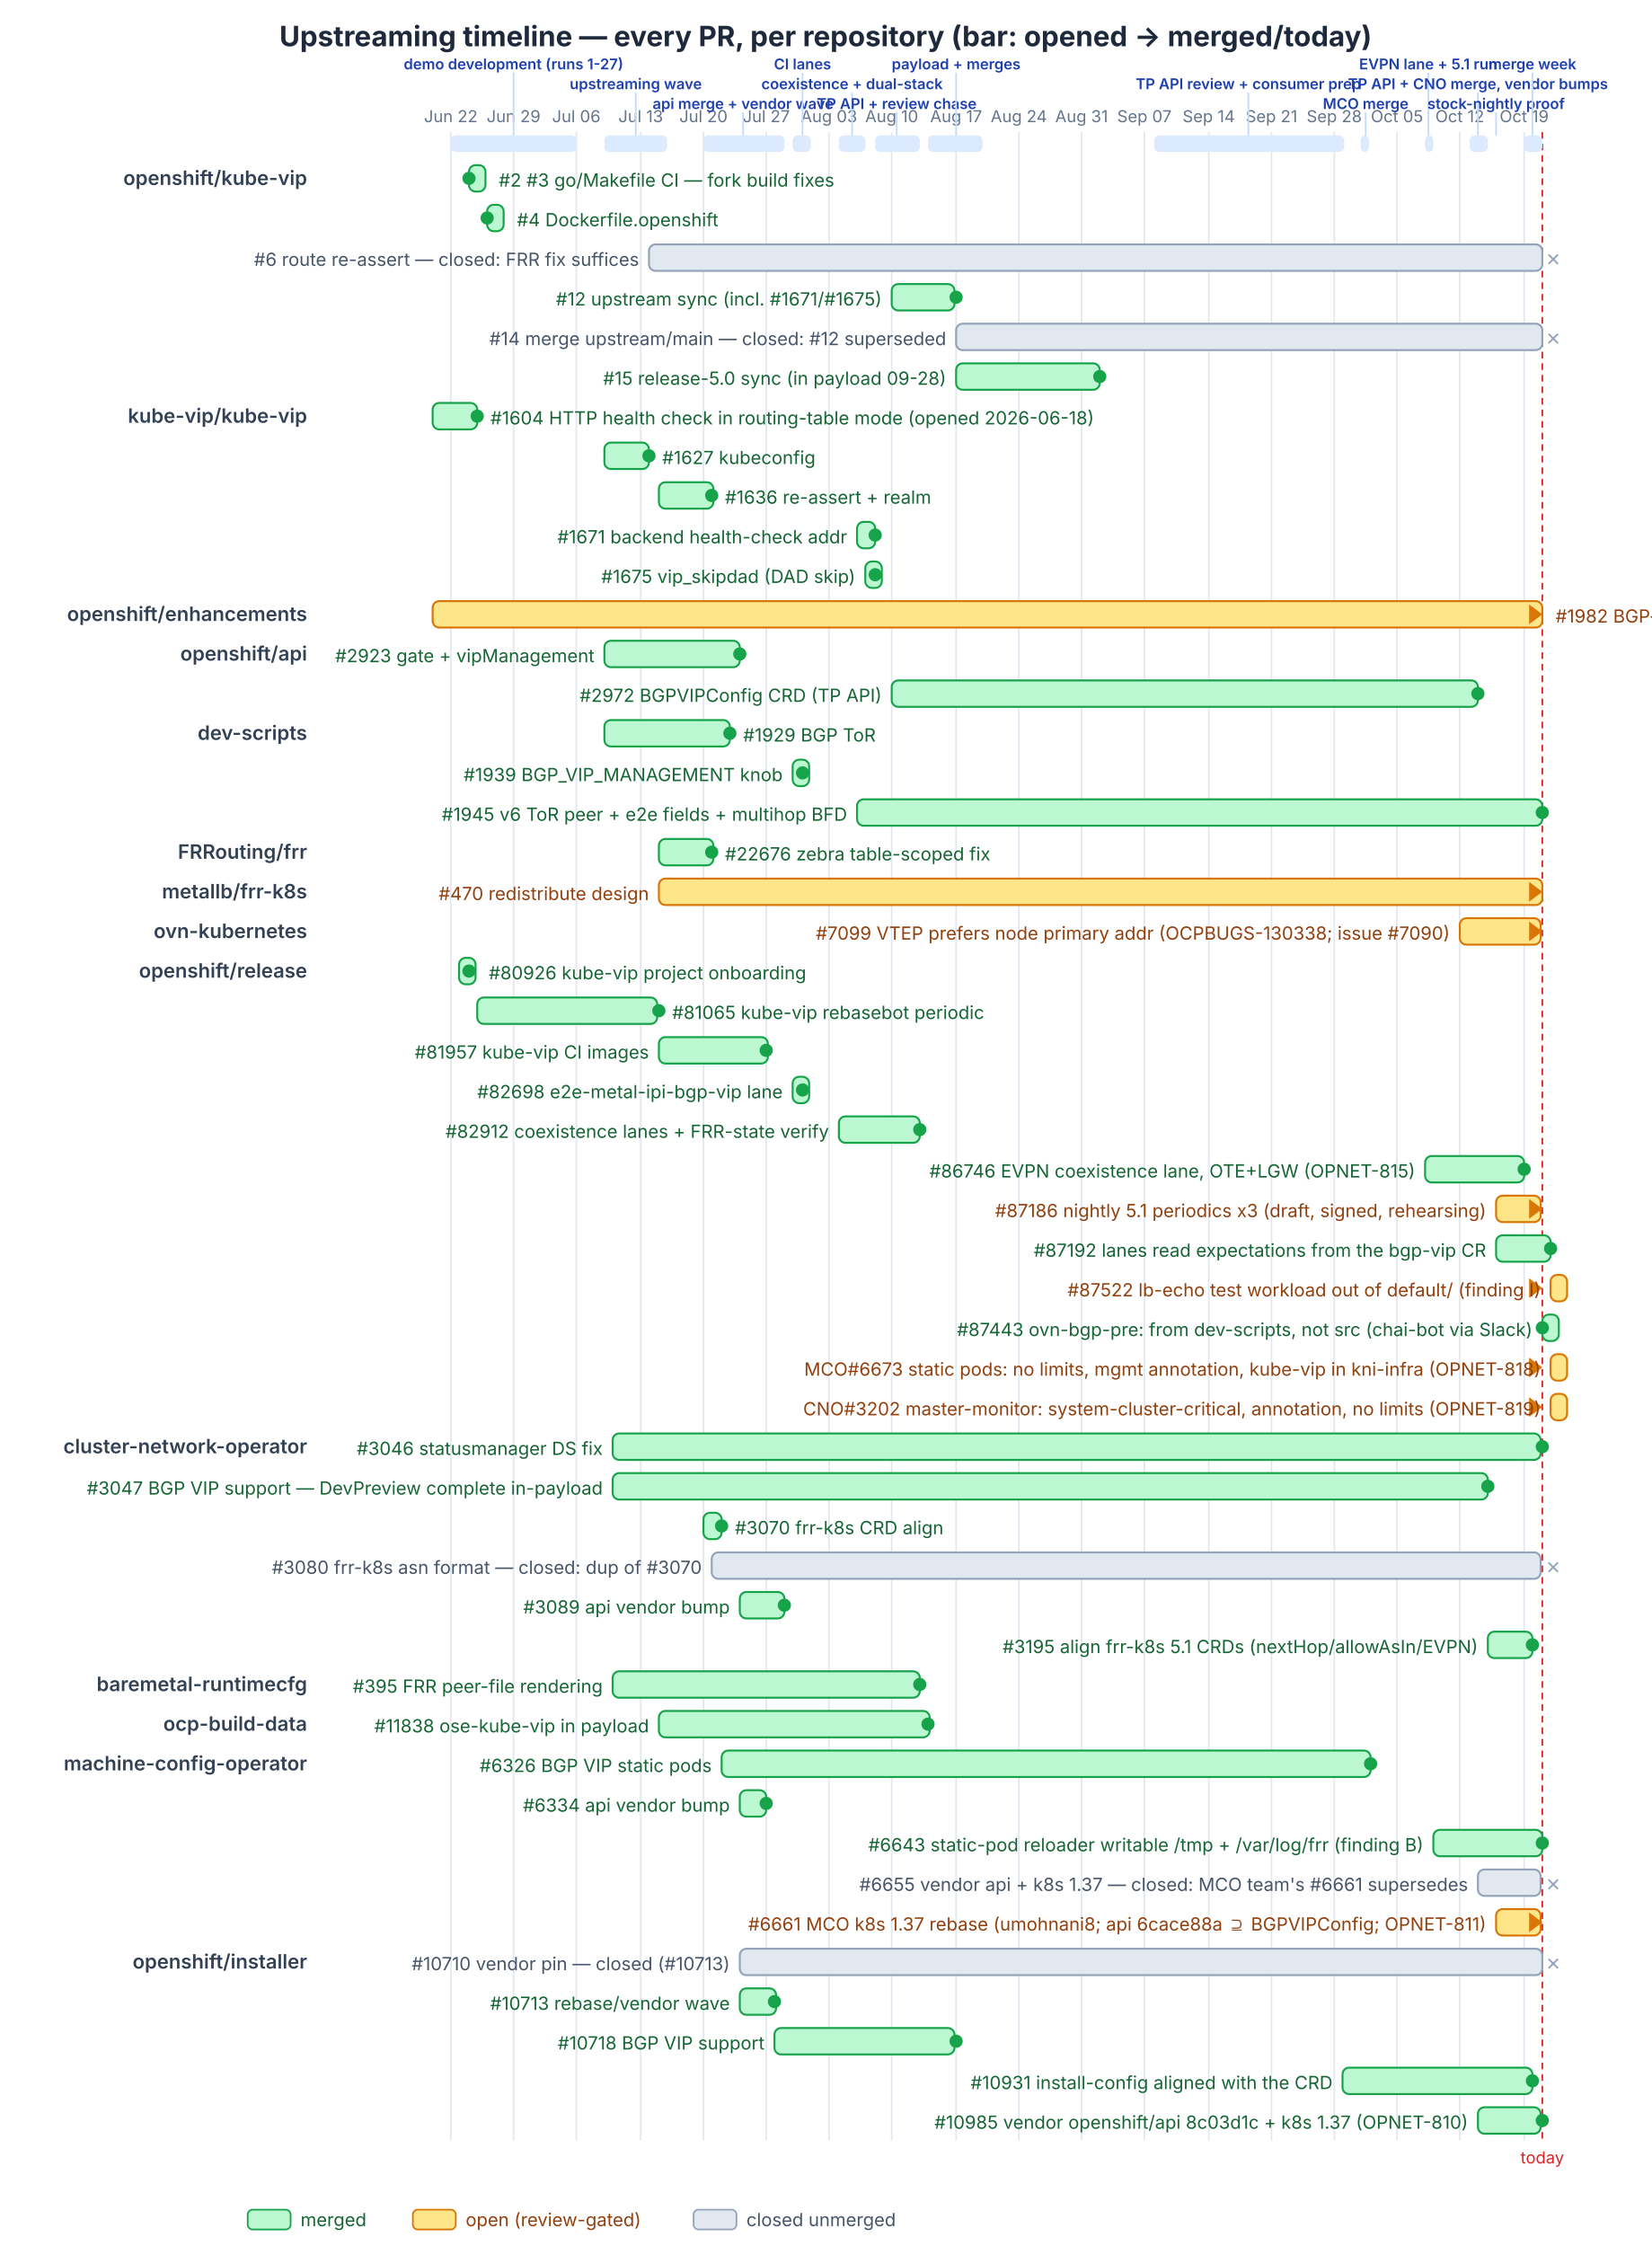
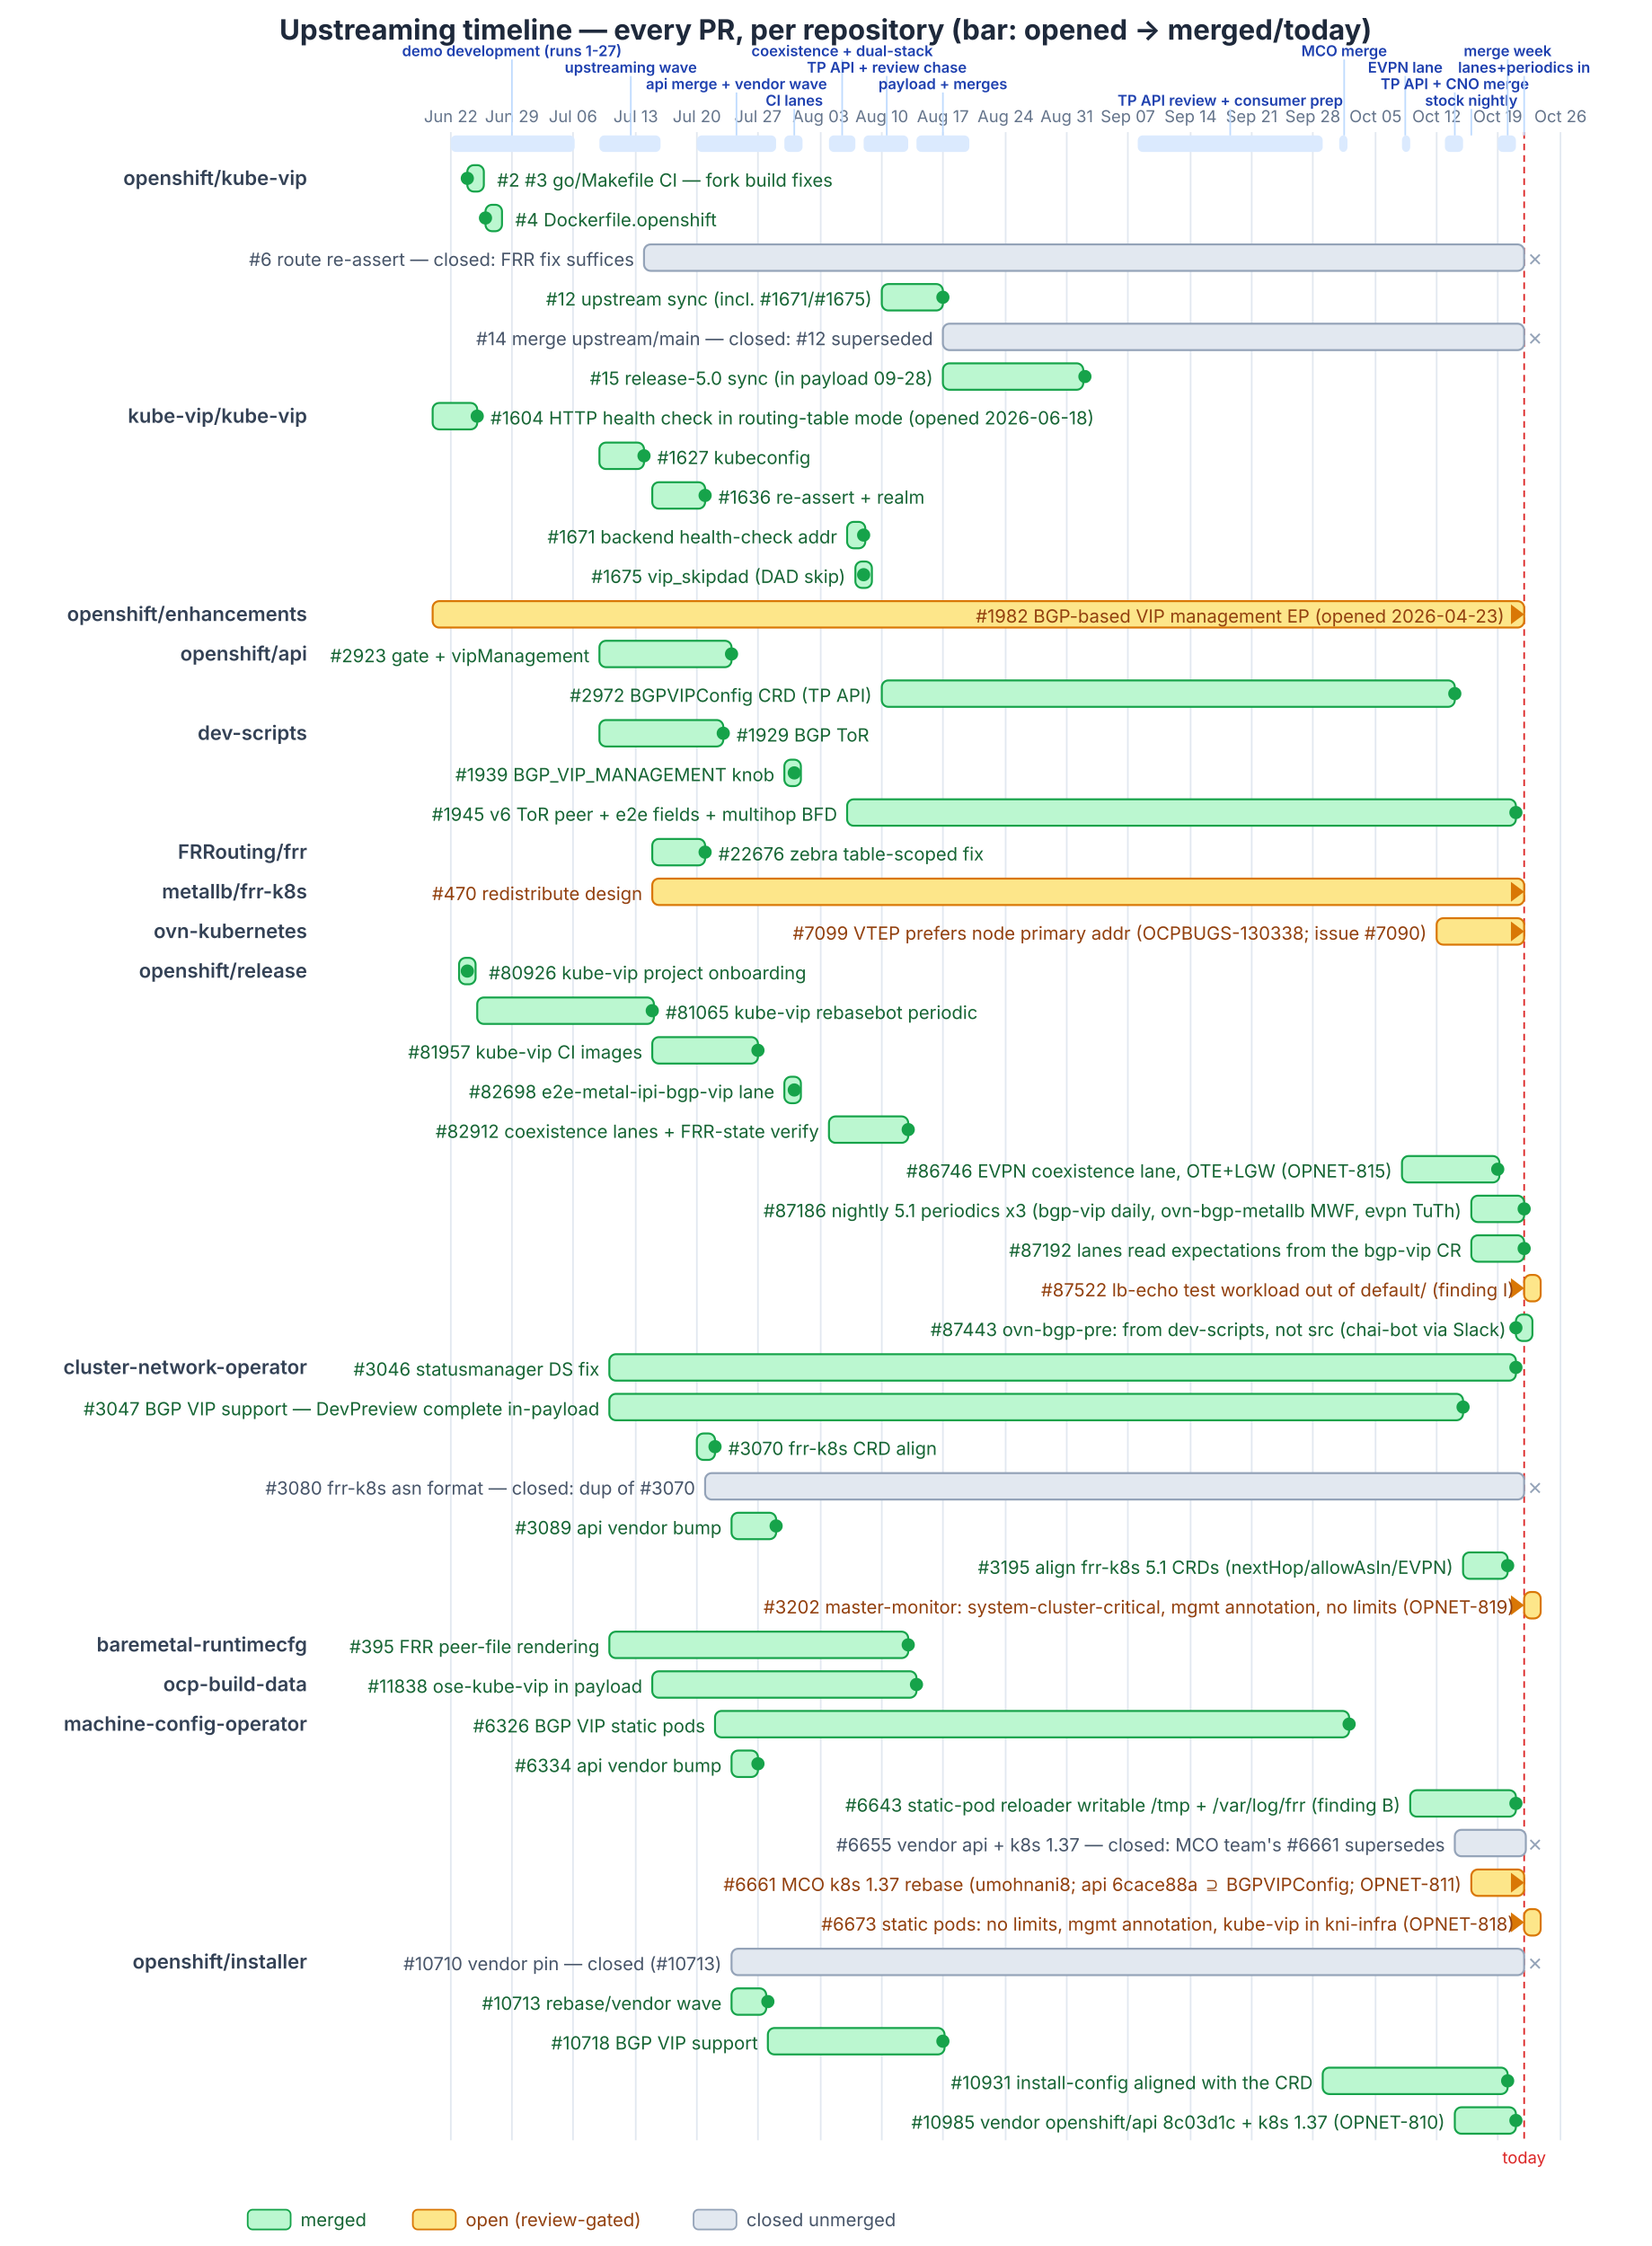
<svg xmlns="http://www.w3.org/2000/svg" width="1000" height="1360" viewBox="0 0 1000 1360" font-family="Inter, Helvetica, Arial, sans-serif">
-   <text x="500" y="28" text-anchor="middle" font-size="17" font-weight="700" fill="#1e293b">Upstreaming timeline — every PR, per repository (bar: opened → merged/today)</text>
+   <text x="500" y="24" text-anchor="middle" font-size="17" font-weight="700" fill="#1e293b">Upstreaming timeline — every PR, per repository (bar: opened → merged/today)</text>
  <line x1="273" y1="80" x2="273" y2="1296" stroke="#e2e8f0" stroke-width="1" />
  <text x="273" y="74" text-anchor="middle" font-size="10" fill="#64748b">Jun 22</text>
-   <line x1="311" y1="80" x2="311" y2="1296" stroke="#e2e8f0" stroke-width="1" />
-   <text x="311" y="74" text-anchor="middle" font-size="10" fill="#64748b">Jun 29</text>
-   <line x1="349" y1="80" x2="349" y2="1296" stroke="#e2e8f0" stroke-width="1" />
-   <text x="349" y="74" text-anchor="middle" font-size="10" fill="#64748b">Jul 06</text>
-   <line x1="388" y1="80" x2="388" y2="1296" stroke="#e2e8f0" stroke-width="1" />
-   <text x="388" y="74" text-anchor="middle" font-size="10" fill="#64748b">Jul 13</text>
-   <line x1="426" y1="80" x2="426" y2="1296" stroke="#e2e8f0" stroke-width="1" />
-   <text x="426" y="74" text-anchor="middle" font-size="10" fill="#64748b">Jul 20</text>
-   <line x1="464" y1="80" x2="464" y2="1296" stroke="#e2e8f0" stroke-width="1" />
-   <text x="464" y="74" text-anchor="middle" font-size="10" fill="#64748b">Jul 27</text>
-   <line x1="502" y1="80" x2="502" y2="1296" stroke="#e2e8f0" stroke-width="1" />
-   <text x="502" y="74" text-anchor="middle" font-size="10" fill="#64748b">Aug 03</text>
-   <line x1="540" y1="80" x2="540" y2="1296" stroke="#e2e8f0" stroke-width="1" />
-   <text x="540" y="74" text-anchor="middle" font-size="10" fill="#64748b">Aug 10</text>
-   <line x1="579" y1="80" x2="579" y2="1296" stroke="#e2e8f0" stroke-width="1" />
-   <text x="579" y="74" text-anchor="middle" font-size="10" fill="#64748b">Aug 17</text>
-   <line x1="617" y1="80" x2="617" y2="1296" stroke="#e2e8f0" stroke-width="1" />
-   <text x="617" y="74" text-anchor="middle" font-size="10" fill="#64748b">Aug 24</text>
-   <line x1="655" y1="80" x2="655" y2="1296" stroke="#e2e8f0" stroke-width="1" />
-   <text x="655" y="74" text-anchor="middle" font-size="10" fill="#64748b">Aug 31</text>
-   <line x1="693" y1="80" x2="693" y2="1296" stroke="#e2e8f0" stroke-width="1" />
-   <text x="693" y="74" text-anchor="middle" font-size="10" fill="#64748b">Sep 07</text>
-   <line x1="732" y1="80" x2="732" y2="1296" stroke="#e2e8f0" stroke-width="1" />
-   <text x="732" y="74" text-anchor="middle" font-size="10" fill="#64748b">Sep 14</text>
-   <line x1="770" y1="80" x2="770" y2="1296" stroke="#e2e8f0" stroke-width="1" />
-   <text x="770" y="74" text-anchor="middle" font-size="10" fill="#64748b">Sep 21</text>
-   <line x1="808" y1="80" x2="808" y2="1296" stroke="#e2e8f0" stroke-width="1" />
-   <text x="808" y="74" text-anchor="middle" font-size="10" fill="#64748b">Sep 28</text>
-   <line x1="846" y1="80" x2="846" y2="1296" stroke="#e2e8f0" stroke-width="1" />
-   <text x="846" y="74" text-anchor="middle" font-size="10" fill="#64748b">Oct 05</text>
-   <line x1="884" y1="80" x2="884" y2="1296" stroke="#e2e8f0" stroke-width="1" />
-   <text x="884" y="74" text-anchor="middle" font-size="10" fill="#64748b">Oct 12</text>
-   <line x1="923" y1="80" x2="923" y2="1296" stroke="#e2e8f0" stroke-width="1" />
-   <text x="923" y="74" text-anchor="middle" font-size="10" fill="#64748b">Oct 19</text>
-   <line x1="934" y1="80" x2="934" y2="1296" stroke="#dc2626" stroke-width="1" stroke-dasharray="4 3" />
-   <text x="934" y="1310" text-anchor="middle" font-size="10" fill="#dc2626">today</text>
-   <rect x="273" y="82" width="76" height="10" rx="3" fill="#dbeafe" />
-   <line x1="311" y1="44" x2="311" y2="82" stroke="#bfdbfe" stroke-width="1" />
-   <text x="311" y="42" text-anchor="middle" font-size="9" font-weight="600" fill="#1e40af">demo development (runs 1-27)</text>
-   <rect x="366" y="82" width="38" height="10" rx="3" fill="#dbeafe" />
-   <line x1="385" y1="56" x2="385" y2="82" stroke="#bfdbfe" stroke-width="1" />
-   <text x="385" y="54" text-anchor="middle" font-size="9" font-weight="600" fill="#1e40af">upstreaming wave</text>
-   <rect x="426" y="82" width="49" height="10" rx="3" fill="#dbeafe" />
-   <line x1="450" y1="68" x2="450" y2="82" stroke="#bfdbfe" stroke-width="1" />
-   <text x="450" y="66" text-anchor="middle" font-size="9" font-weight="600" fill="#1e40af">api merge + vendor wave</text>
-   <rect x="480" y="82" width="11" height="10" rx="3" fill="#dbeafe" />
-   <line x1="486" y1="44" x2="486" y2="82" stroke="#bfdbfe" stroke-width="1" />
-   <text x="486" y="42" text-anchor="middle" font-size="9" font-weight="600" fill="#1e40af">CI lanes</text>
-   <rect x="508" y="82" width="16" height="10" rx="3" fill="#dbeafe" />
-   <line x1="516" y1="56" x2="516" y2="82" stroke="#bfdbfe" stroke-width="1" />
-   <text x="516" y="54" text-anchor="middle" font-size="9" font-weight="600" fill="#1e40af">coexistence + dual-stack</text>
-   <rect x="530" y="82" width="27" height="10" rx="3" fill="#dbeafe" />
-   <line x1="543" y1="68" x2="543" y2="82" stroke="#bfdbfe" stroke-width="1" />
-   <text x="543" y="66" text-anchor="middle" font-size="9" font-weight="600" fill="#1e40af">TP API + review chase</text>
-   <rect x="562" y="82" width="33" height="10" rx="3" fill="#dbeafe" />
-   <line x1="579" y1="44" x2="579" y2="82" stroke="#bfdbfe" stroke-width="1" />
-   <text x="579" y="42" text-anchor="middle" font-size="9" font-weight="600" fill="#1e40af">payload + merges</text>
-   <rect x="699" y="82" width="115" height="10" rx="3" fill="#dbeafe" />
-   <line x1="756" y1="56" x2="756" y2="82" stroke="#bfdbfe" stroke-width="1" />
-   <text x="756" y="54" text-anchor="middle" font-size="9" font-weight="600" fill="#1e40af">TP API review + consumer prep</text>
-   <rect x="824" y="82" width="5" height="10" rx="3" fill="#dbeafe" />
-   <line x1="827" y1="68" x2="827" y2="82" stroke="#bfdbfe" stroke-width="1" />
-   <text x="827" y="66" text-anchor="middle" font-size="9" font-weight="600" fill="#1e40af">MCO merge</text>
-   <rect x="863" y="82" width="5" height="10" rx="3" fill="#dbeafe" />
-   <line x1="865" y1="44" x2="865" y2="82" stroke="#bfdbfe" stroke-width="1" />
-   <text x="865" y="42" text-anchor="middle" font-size="9" font-weight="600" fill="#1e40af">EVPN lane + 5.1 run</text>
-   <rect x="890" y="82" width="11" height="10" rx="3" fill="#dbeafe" />
-   <line x1="895" y1="56" x2="895" y2="82" stroke="#bfdbfe" stroke-width="1" />
-   <text x="895" y="54" text-anchor="middle" font-size="9" font-weight="600" fill="#1e40af">TP API + CNO merge, vendor bumps</text>
-   <rect x="906" y="82" width="0" height="10" rx="3" fill="#dbeafe" />
-   <line x1="906" y1="68" x2="906" y2="82" stroke="#bfdbfe" stroke-width="1" />
-   <text x="906" y="66" text-anchor="middle" font-size="9" font-weight="600" fill="#1e40af">stock-nightly proof</text>
-   <rect x="923" y="82" width="11" height="10" rx="3" fill="#dbeafe" />
-   <line x1="928" y1="44" x2="928" y2="82" stroke="#bfdbfe" stroke-width="1" />
-   <text x="928" y="42" text-anchor="middle" font-size="9" font-weight="600" fill="#1e40af">merge week</text>
+   <line x1="310" y1="80" x2="310" y2="1296" stroke="#e2e8f0" stroke-width="1" />
+   <text x="310" y="74" text-anchor="middle" font-size="10" fill="#64748b">Jun 29</text>
+   <line x1="347" y1="80" x2="347" y2="1296" stroke="#e2e8f0" stroke-width="1" />
+   <text x="347" y="74" text-anchor="middle" font-size="10" fill="#64748b">Jul 06</text>
+   <line x1="385" y1="80" x2="385" y2="1296" stroke="#e2e8f0" stroke-width="1" />
+   <text x="385" y="74" text-anchor="middle" font-size="10" fill="#64748b">Jul 13</text>
+   <line x1="422" y1="80" x2="422" y2="1296" stroke="#e2e8f0" stroke-width="1" />
+   <text x="422" y="74" text-anchor="middle" font-size="10" fill="#64748b">Jul 20</text>
+   <line x1="459" y1="80" x2="459" y2="1296" stroke="#e2e8f0" stroke-width="1" />
+   <text x="459" y="74" text-anchor="middle" font-size="10" fill="#64748b">Jul 27</text>
+   <line x1="497" y1="80" x2="497" y2="1296" stroke="#e2e8f0" stroke-width="1" />
+   <text x="497" y="74" text-anchor="middle" font-size="10" fill="#64748b">Aug 03</text>
+   <line x1="534" y1="80" x2="534" y2="1296" stroke="#e2e8f0" stroke-width="1" />
+   <text x="534" y="74" text-anchor="middle" font-size="10" fill="#64748b">Aug 10</text>
+   <line x1="571" y1="80" x2="571" y2="1296" stroke="#e2e8f0" stroke-width="1" />
+   <text x="571" y="74" text-anchor="middle" font-size="10" fill="#64748b">Aug 17</text>
+   <line x1="609" y1="80" x2="609" y2="1296" stroke="#e2e8f0" stroke-width="1" />
+   <text x="609" y="74" text-anchor="middle" font-size="10" fill="#64748b">Aug 24</text>
+   <line x1="646" y1="80" x2="646" y2="1296" stroke="#e2e8f0" stroke-width="1" />
+   <text x="646" y="74" text-anchor="middle" font-size="10" fill="#64748b">Aug 31</text>
+   <line x1="683" y1="80" x2="683" y2="1296" stroke="#e2e8f0" stroke-width="1" />
+   <text x="683" y="74" text-anchor="middle" font-size="10" fill="#64748b">Sep 07</text>
+   <line x1="721" y1="80" x2="721" y2="1296" stroke="#e2e8f0" stroke-width="1" />
+   <text x="721" y="74" text-anchor="middle" font-size="10" fill="#64748b">Sep 14</text>
+   <line x1="758" y1="80" x2="758" y2="1296" stroke="#e2e8f0" stroke-width="1" />
+   <text x="758" y="74" text-anchor="middle" font-size="10" fill="#64748b">Sep 21</text>
+   <line x1="795" y1="80" x2="795" y2="1296" stroke="#e2e8f0" stroke-width="1" />
+   <text x="795" y="74" text-anchor="middle" font-size="10" fill="#64748b">Sep 28</text>
+   <line x1="833" y1="80" x2="833" y2="1296" stroke="#e2e8f0" stroke-width="1" />
+   <text x="833" y="74" text-anchor="middle" font-size="10" fill="#64748b">Oct 05</text>
+   <line x1="870" y1="80" x2="870" y2="1296" stroke="#e2e8f0" stroke-width="1" />
+   <text x="870" y="74" text-anchor="middle" font-size="10" fill="#64748b">Oct 12</text>
+   <line x1="907" y1="80" x2="907" y2="1296" stroke="#e2e8f0" stroke-width="1" />
+   <text x="907" y="74" text-anchor="middle" font-size="10" fill="#64748b">Oct 19</text>
+   <line x1="945" y1="80" x2="945" y2="1296" stroke="#e2e8f0" stroke-width="1" />
+   <text x="945" y="74" text-anchor="middle" font-size="10" fill="#64748b">Oct 26</text>
+   <line x1="923" y1="80" x2="923" y2="1296" stroke="#dc2626" stroke-width="1" stroke-dasharray="4 3" />
+   <text x="923" y="1310" text-anchor="middle" font-size="10" fill="#dc2626">today</text>
+   <rect x="273" y="82" width="75" height="10" rx="3" fill="#dbeafe" />
+   <line x1="310" y1="36" x2="310" y2="82" stroke="#bfdbfe" stroke-width="1" />
+   <text x="310" y="34" text-anchor="middle" font-size="9" font-weight="600" fill="#1e40af">demo development (runs 1-27)</text>
+   <rect x="363" y="82" width="37" height="10" rx="3" fill="#dbeafe" />
+   <line x1="382" y1="46" x2="382" y2="82" stroke="#bfdbfe" stroke-width="1" />
+   <text x="382" y="44" text-anchor="middle" font-size="9" font-weight="600" fill="#1e40af">upstreaming wave</text>
+   <rect x="422" y="82" width="48" height="10" rx="3" fill="#dbeafe" />
+   <line x1="446" y1="56" x2="446" y2="82" stroke="#bfdbfe" stroke-width="1" />
+   <text x="446" y="54" text-anchor="middle" font-size="9" font-weight="600" fill="#1e40af">api merge + vendor wave</text>
+   <rect x="475" y="82" width="11" height="10" rx="3" fill="#dbeafe" />
+   <line x1="481" y1="66" x2="481" y2="82" stroke="#bfdbfe" stroke-width="1" />
+   <text x="481" y="64" text-anchor="middle" font-size="9" font-weight="600" fill="#1e40af">CI lanes</text>
+   <rect x="502" y="82" width="16" height="10" rx="3" fill="#dbeafe" />
+   <line x1="510" y1="36" x2="510" y2="82" stroke="#bfdbfe" stroke-width="1" />
+   <text x="510" y="34" text-anchor="middle" font-size="9" font-weight="600" fill="#1e40af">coexistence + dual-stack</text>
+   <rect x="523" y="82" width="27" height="10" rx="3" fill="#dbeafe" />
+   <line x1="537" y1="46" x2="537" y2="82" stroke="#bfdbfe" stroke-width="1" />
+   <text x="537" y="44" text-anchor="middle" font-size="9" font-weight="600" fill="#1e40af">TP API + review chase</text>
+   <rect x="555" y="82" width="32" height="10" rx="3" fill="#dbeafe" />
+   <line x1="571" y1="56" x2="571" y2="82" stroke="#bfdbfe" stroke-width="1" />
+   <text x="571" y="54" text-anchor="middle" font-size="9" font-weight="600" fill="#1e40af">payload + merges</text>
+   <rect x="689" y="82" width="112" height="10" rx="3" fill="#dbeafe" />
+   <line x1="745" y1="66" x2="745" y2="82" stroke="#bfdbfe" stroke-width="1" />
+   <text x="745" y="64" text-anchor="middle" font-size="9" font-weight="600" fill="#1e40af">TP API review + consumer prep</text>
+   <rect x="811" y="82" width="5" height="10" rx="3" fill="#dbeafe" />
+   <line x1="814" y1="36" x2="814" y2="82" stroke="#bfdbfe" stroke-width="1" />
+   <text x="814" y="34" text-anchor="middle" font-size="9" font-weight="600" fill="#1e40af">MCO merge</text>
+   <rect x="849" y="82" width="5" height="10" rx="3" fill="#dbeafe" />
+   <line x1="851" y1="46" x2="851" y2="82" stroke="#bfdbfe" stroke-width="1" />
+   <text x="851" y="44" text-anchor="middle" font-size="9" font-weight="600" fill="#1e40af">EVPN lane</text>
+   <rect x="875" y="82" width="11" height="10" rx="3" fill="#dbeafe" />
+   <line x1="881" y1="56" x2="881" y2="82" stroke="#bfdbfe" stroke-width="1" />
+   <text x="881" y="54" text-anchor="middle" font-size="9" font-weight="600" fill="#1e40af">TP API + CNO merge</text>
+   <rect x="891" y="82" width="0" height="10" rx="3" fill="#dbeafe" />
+   <line x1="891" y1="66" x2="891" y2="82" stroke="#bfdbfe" stroke-width="1" />
+   <text x="891" y="64" text-anchor="middle" font-size="9" font-weight="600" fill="#1e40af">stock nightly</text>
+   <rect x="907" y="82" width="11" height="10" rx="3" fill="#dbeafe" />
+   <line x1="913" y1="36" x2="913" y2="82" stroke="#bfdbfe" stroke-width="1" />
+   <text x="913" y="34" text-anchor="middle" font-size="9" font-weight="600" fill="#1e40af">merge week</text>
+   <rect x="923" y="82" width="0" height="10" rx="3" fill="#dbeafe" />
+   <line x1="923" y1="46" x2="923" y2="82" stroke="#bfdbfe" stroke-width="1" />
+   <text x="923" y="44" text-anchor="middle" font-size="9" font-weight="600" fill="#1e40af">lanes+periodics in</text>
  <text x="186" y="112" text-anchor="end" font-size="12" font-weight="600" fill="#334155">openshift/kube-vip</text>
-   <rect x="284" y="100" width="10" height="16" rx="4" fill="#bbf7d0" stroke="#16a34a" stroke-width="1.2" />
-   <circle cx="284" cy="108" r="4" fill="#16a34a" />
-   <text x="302" y="113" font-size="11" fill="#166534">#2 #3 go/Makefile CI — fork build fixes</text>
-   <rect x="295" y="124" width="10" height="16" rx="4" fill="#bbf7d0" stroke="#16a34a" stroke-width="1.2" />
-   <circle cx="295" cy="132" r="4" fill="#16a34a" />
-   <text x="313" y="137" font-size="11" fill="#166534">#4 Dockerfile.openshift</text>
-   <rect x="393" y="148" width="541" height="16" rx="4" fill="#e2e8f0" stroke="#94a3b8" stroke-width="1.2" />
-   <text x="936" y="161" font-size="11" fill="#94a3b8">✕</text>
-   <text x="387" y="161" text-anchor="end" font-size="11" fill="#475569">#6 route re-assert — closed: FRR fix suffices</text>
-   <rect x="540" y="172" width="38" height="16" rx="4" fill="#bbf7d0" stroke="#16a34a" stroke-width="1.2" />
-   <circle cx="579" cy="180" r="4" fill="#16a34a" />
-   <text x="534" y="185" text-anchor="end" font-size="11" fill="#166534">#12 upstream sync (incl. #1671/#1675)</text>
-   <rect x="579" y="196" width="355" height="16" rx="4" fill="#e2e8f0" stroke="#94a3b8" stroke-width="1.2" />
-   <text x="936" y="209" font-size="11" fill="#94a3b8">✕</text>
-   <text x="573" y="209" text-anchor="end" font-size="11" fill="#475569">#14 merge upstream/main — closed: #12 superseded</text>
-   <rect x="579" y="220" width="87" height="16" rx="4" fill="#bbf7d0" stroke="#16a34a" stroke-width="1.2" />
-   <circle cx="666" cy="228" r="4" fill="#16a34a" />
-   <text x="573" y="233" text-anchor="end" font-size="11" fill="#166534">#15 release-5.0 sync (in payload 09-28)</text>
+   <rect x="283" y="100" width="10" height="16" rx="4" fill="#bbf7d0" stroke="#16a34a" stroke-width="1.2" />
+   <circle cx="283" cy="108" r="4" fill="#16a34a" />
+   <text x="301" y="113" font-size="11" fill="#166534">#2 #3 go/Makefile CI — fork build fixes</text>
+   <rect x="294" y="124" width="10" height="16" rx="4" fill="#bbf7d0" stroke="#16a34a" stroke-width="1.2" />
+   <circle cx="294" cy="132" r="4" fill="#16a34a" />
+   <text x="312" y="137" font-size="11" fill="#166534">#4 Dockerfile.openshift</text>
+   <rect x="390" y="148" width="533" height="16" rx="4" fill="#e2e8f0" stroke="#94a3b8" stroke-width="1.2" />
+   <text x="925" y="161" font-size="11" fill="#94a3b8">✕</text>
+   <text x="384" y="161" text-anchor="end" font-size="11" fill="#475569">#6 route re-assert — closed: FRR fix suffices</text>
+   <rect x="534" y="172" width="37" height="16" rx="4" fill="#bbf7d0" stroke="#16a34a" stroke-width="1.2" />
+   <circle cx="571" cy="180" r="4" fill="#16a34a" />
+   <text x="528" y="185" text-anchor="end" font-size="11" fill="#166534">#12 upstream sync (incl. #1671/#1675)</text>
+   <rect x="571" y="196" width="352" height="16" rx="4" fill="#e2e8f0" stroke="#94a3b8" stroke-width="1.2" />
+   <text x="925" y="209" font-size="11" fill="#94a3b8">✕</text>
+   <text x="565" y="209" text-anchor="end" font-size="11" fill="#475569">#14 merge upstream/main — closed: #12 superseded</text>
+   <rect x="571" y="220" width="85" height="16" rx="4" fill="#bbf7d0" stroke="#16a34a" stroke-width="1.2" />
+   <circle cx="657" cy="228" r="4" fill="#16a34a" />
+   <text x="565" y="233" text-anchor="end" font-size="11" fill="#166534">#15 release-5.0 sync (in payload 09-28)</text>
  <text x="186" y="256" text-anchor="end" font-size="12" font-weight="600" fill="#334155">kube-vip/kube-vip</text>
  <rect x="262" y="244" width="27" height="16" rx="4" fill="#bbf7d0" stroke="#16a34a" stroke-width="1.2" />
  <circle cx="289" cy="252" r="4" fill="#16a34a" />
  <text x="297" y="257" font-size="11" fill="#166534">#1604 HTTP health check in routing-table mode (opened 2026-06-18)</text>
-   <rect x="366" y="268" width="27" height="16" rx="4" fill="#bbf7d0" stroke="#16a34a" stroke-width="1.2" />
-   <circle cx="393" cy="276" r="4" fill="#16a34a" />
-   <text x="401" y="281" font-size="11" fill="#166534">#1627 kubeconfig</text>
-   <rect x="399" y="292" width="33" height="16" rx="4" fill="#bbf7d0" stroke="#16a34a" stroke-width="1.2" />
-   <circle cx="431" cy="300" r="4" fill="#16a34a" />
-   <text x="439" y="305" font-size="11" fill="#166534">#1636 re-assert + realm</text>
-   <rect x="519" y="316" width="11" height="16" rx="4" fill="#bbf7d0" stroke="#16a34a" stroke-width="1.2" />
-   <circle cx="530" cy="324" r="4" fill="#16a34a" />
-   <text x="513" y="329" text-anchor="end" font-size="11" fill="#166534">#1671 backend health-check addr</text>
-   <rect x="524" y="340" width="10" height="16" rx="4" fill="#bbf7d0" stroke="#16a34a" stroke-width="1.2" />
-   <circle cx="530" cy="348" r="4" fill="#16a34a" />
-   <text x="518" y="353" text-anchor="end" font-size="11" fill="#166534">#1675 vip_skipdad (DAD skip)</text>
+   <rect x="363" y="268" width="27" height="16" rx="4" fill="#bbf7d0" stroke="#16a34a" stroke-width="1.2" />
+   <circle cx="390" cy="276" r="4" fill="#16a34a" />
+   <text x="398" y="281" font-size="11" fill="#166534">#1627 kubeconfig</text>
+   <rect x="395" y="292" width="32" height="16" rx="4" fill="#bbf7d0" stroke="#16a34a" stroke-width="1.2" />
+   <circle cx="427" cy="300" r="4" fill="#16a34a" />
+   <text x="435" y="305" font-size="11" fill="#166534">#1636 re-assert + realm</text>
+   <rect x="513" y="316" width="11" height="16" rx="4" fill="#bbf7d0" stroke="#16a34a" stroke-width="1.2" />
+   <circle cx="523" cy="324" r="4" fill="#16a34a" />
+   <text x="507" y="329" text-anchor="end" font-size="11" fill="#166534">#1671 backend health-check addr</text>
+   <rect x="518" y="340" width="10" height="16" rx="4" fill="#bbf7d0" stroke="#16a34a" stroke-width="1.2" />
+   <circle cx="523" cy="348" r="4" fill="#16a34a" />
+   <text x="512" y="353" text-anchor="end" font-size="11" fill="#166534">#1675 vip_skipdad (DAD skip)</text>
  <text x="186" y="376" text-anchor="end" font-size="12" font-weight="600" fill="#334155">openshift/enhancements</text>
-   <rect x="262" y="364" width="672" height="16" rx="4" fill="#fde68a" stroke="#d97706" stroke-width="1.2" />
-   <path d="M926,366 L934,372 L926,378 z" fill="#d97706" />
-   <text x="942" y="377" font-size="11" fill="#92400e">#1982 BGP-based VIP management EP (opened 2026-04-23)</text>
+   <rect x="262" y="364" width="661" height="16" rx="4" fill="#fde68a" stroke="#d97706" stroke-width="1.2" />
+   <path d="M915,366 L923,372 L915,378 z" fill="#d97706" />
+   <text x="911" y="377" text-anchor="end" font-size="11" fill="#92400e">#1982 BGP-based VIP management EP (opened 2026-04-23)</text>
  <text x="186" y="400" text-anchor="end" font-size="12" font-weight="600" fill="#334155">openshift/api</text>
-   <rect x="366" y="388" width="82" height="16" rx="4" fill="#bbf7d0" stroke="#16a34a" stroke-width="1.2" />
-   <circle cx="448" cy="396" r="4" fill="#16a34a" />
-   <text x="360" y="401" text-anchor="end" font-size="11" fill="#166534">#2923 gate + vipManagement</text>
-   <rect x="540" y="412" width="355" height="16" rx="4" fill="#bbf7d0" stroke="#16a34a" stroke-width="1.2" />
-   <circle cx="895" cy="420" r="4" fill="#16a34a" />
-   <text x="534" y="425" text-anchor="end" font-size="11" fill="#166534">#2972 BGPVIPConfig CRD (TP API)</text>
+   <rect x="363" y="388" width="80" height="16" rx="4" fill="#bbf7d0" stroke="#16a34a" stroke-width="1.2" />
+   <circle cx="443" cy="396" r="4" fill="#16a34a" />
+   <text x="357" y="401" text-anchor="end" font-size="11" fill="#166534">#2923 gate + vipManagement</text>
+   <rect x="534" y="412" width="347" height="16" rx="4" fill="#bbf7d0" stroke="#16a34a" stroke-width="1.2" />
+   <circle cx="881" cy="420" r="4" fill="#16a34a" />
+   <text x="528" y="425" text-anchor="end" font-size="11" fill="#166534">#2972 BGPVIPConfig CRD (TP API)</text>
  <text x="186" y="448" text-anchor="end" font-size="12" font-weight="600" fill="#334155">dev-scripts</text>
-   <rect x="366" y="436" width="76" height="16" rx="4" fill="#bbf7d0" stroke="#16a34a" stroke-width="1.2" />
-   <circle cx="442" cy="444" r="4" fill="#16a34a" />
-   <text x="450" y="449" font-size="11" fill="#166534">#1929 BGP ToR</text>
-   <rect x="480" y="460" width="10" height="16" rx="4" fill="#bbf7d0" stroke="#16a34a" stroke-width="1.2" />
-   <circle cx="486" cy="468" r="4" fill="#16a34a" />
-   <text x="474" y="473" text-anchor="end" font-size="11" fill="#166534">#1939 BGP_VIP_MANAGEMENT knob</text>
-   <rect x="519" y="484" width="415" height="16" rx="4" fill="#bbf7d0" stroke="#16a34a" stroke-width="1.2" />
-   <circle cx="934" cy="492" r="4" fill="#16a34a" />
-   <text x="513" y="497" text-anchor="end" font-size="11" fill="#166534">#1945 v6 ToR peer + e2e fields + multihop BFD</text>
+   <rect x="363" y="436" width="75" height="16" rx="4" fill="#bbf7d0" stroke="#16a34a" stroke-width="1.2" />
+   <circle cx="438" cy="444" r="4" fill="#16a34a" />
+   <text x="446" y="449" font-size="11" fill="#166534">#1929 BGP ToR</text>
+   <rect x="475" y="460" width="10" height="16" rx="4" fill="#bbf7d0" stroke="#16a34a" stroke-width="1.2" />
+   <circle cx="481" cy="468" r="4" fill="#16a34a" />
+   <text x="469" y="473" text-anchor="end" font-size="11" fill="#166534">#1939 BGP_VIP_MANAGEMENT knob</text>
+   <rect x="513" y="484" width="405" height="16" rx="4" fill="#bbf7d0" stroke="#16a34a" stroke-width="1.2" />
+   <circle cx="918" cy="492" r="4" fill="#16a34a" />
+   <text x="507" y="497" text-anchor="end" font-size="11" fill="#166534">#1945 v6 ToR peer + e2e fields + multihop BFD</text>
  <text x="186" y="520" text-anchor="end" font-size="12" font-weight="600" fill="#334155">FRRouting/frr</text>
-   <rect x="399" y="508" width="33" height="16" rx="4" fill="#bbf7d0" stroke="#16a34a" stroke-width="1.2" />
-   <circle cx="431" cy="516" r="4" fill="#16a34a" />
-   <text x="439" y="521" font-size="11" fill="#166534">#22676 zebra table-scoped fix</text>
+   <rect x="395" y="508" width="32" height="16" rx="4" fill="#bbf7d0" stroke="#16a34a" stroke-width="1.2" />
+   <circle cx="427" cy="516" r="4" fill="#16a34a" />
+   <text x="435" y="521" font-size="11" fill="#166534">#22676 zebra table-scoped fix</text>
  <text x="186" y="544" text-anchor="end" font-size="12" font-weight="600" fill="#334155">metallb/frr-k8s</text>
-   <rect x="399" y="532" width="535" height="16" rx="4" fill="#fde68a" stroke="#d97706" stroke-width="1.2" />
-   <path d="M926,534 L934,540 L926,546 z" fill="#d97706" />
-   <text x="393" y="545" text-anchor="end" font-size="11" fill="#92400e">#470 redistribute design</text>
+   <rect x="395" y="532" width="528" height="16" rx="4" fill="#fde68a" stroke="#d97706" stroke-width="1.2" />
+   <path d="M915,534 L923,540 L915,546 z" fill="#d97706" />
+   <text x="389" y="545" text-anchor="end" font-size="11" fill="#92400e">#470 redistribute design</text>
  <text x="186" y="568" text-anchor="end" font-size="12" font-weight="600" fill="#334155">ovn-kubernetes</text>
-   <rect x="884" y="556" width="49" height="16" rx="4" fill="#fde68a" stroke="#d97706" stroke-width="1.2" />
-   <path d="M926,558 L934,564 L926,570 z" fill="#d97706" />
-   <text x="878" y="569" text-anchor="end" font-size="11" fill="#92400e">#7099 VTEP prefers node primary addr (OCPBUGS-130338; issue #7090)</text>
+   <rect x="870" y="556" width="53" height="16" rx="4" fill="#fde68a" stroke="#d97706" stroke-width="1.2" />
+   <path d="M915,558 L923,564 L915,570 z" fill="#d97706" />
+   <text x="864" y="569" text-anchor="end" font-size="11" fill="#92400e">#7099 VTEP prefers node primary addr (OCPBUGS-130338; issue #7090)</text>
  <text x="186" y="592" text-anchor="end" font-size="12" font-weight="600" fill="#334155">openshift/release</text>
  <rect x="278" y="580" width="10" height="16" rx="4" fill="#bbf7d0" stroke="#16a34a" stroke-width="1.2" />
-   <circle cx="284" cy="588" r="4" fill="#16a34a" />
+   <circle cx="283" cy="588" r="4" fill="#16a34a" />
  <text x="296" y="593" font-size="11" fill="#166534">#80926 kube-vip project onboarding</text>
-   <rect x="289" y="604" width="109" height="16" rx="4" fill="#bbf7d0" stroke="#16a34a" stroke-width="1.2" />
-   <circle cx="399" cy="612" r="4" fill="#16a34a" />
-   <text x="407" y="617" font-size="11" fill="#166534">#81065 kube-vip rebasebot periodic</text>
-   <rect x="399" y="628" width="66" height="16" rx="4" fill="#bbf7d0" stroke="#16a34a" stroke-width="1.2" />
-   <circle cx="464" cy="636" r="4" fill="#16a34a" />
-   <text x="393" y="641" text-anchor="end" font-size="11" fill="#166534">#81957 kube-vip CI images</text>
-   <rect x="480" y="652" width="10" height="16" rx="4" fill="#bbf7d0" stroke="#16a34a" stroke-width="1.2" />
-   <circle cx="486" cy="660" r="4" fill="#16a34a" />
-   <text x="474" y="665" text-anchor="end" font-size="11" fill="#166534">#82698 e2e-metal-ipi-bgp-vip lane</text>
-   <rect x="508" y="676" width="49" height="16" rx="4" fill="#bbf7d0" stroke="#16a34a" stroke-width="1.2" />
-   <circle cx="557" cy="684" r="4" fill="#16a34a" />
-   <text x="502" y="689" text-anchor="end" font-size="11" fill="#166534">#82912 coexistence lanes + FRR-state verify</text>
-   <rect x="863" y="700" width="60" height="16" rx="4" fill="#bbf7d0" stroke="#16a34a" stroke-width="1.2" />
-   <circle cx="923" cy="708" r="4" fill="#16a34a" />
-   <text x="857" y="713" text-anchor="end" font-size="11" fill="#166534">#86746 EVPN coexistence lane, OTE+LGW (OPNET-815)</text>
-   <rect x="906" y="724" width="27" height="16" rx="4" fill="#fde68a" stroke="#d97706" stroke-width="1.2" />
-   <path d="M926,726 L934,732 L926,738 z" fill="#d97706" />
-   <text x="900" y="737" text-anchor="end" font-size="11" fill="#92400e">#87186 nightly 5.1 periodics x3 (draft, signed, rehearsing)</text>
-   <rect x="906" y="748" width="33" height="16" rx="4" fill="#bbf7d0" stroke="#16a34a" stroke-width="1.2" />
-   <circle cx="939" cy="756" r="4" fill="#16a34a" />
-   <text x="900" y="761" text-anchor="end" font-size="11" fill="#166534">#87192 lanes read expectations from the bgp-vip CR</text>
-   <rect x="939" y="772" width="10" height="16" rx="4" fill="#fde68a" stroke="#d97706" stroke-width="1.2" />
-   <path d="M926,774 L934,780 L926,786 z" fill="#d97706" />
-   <text x="933" y="785" text-anchor="end" font-size="11" fill="#92400e">#87522 lb-echo test workload out of default/ (finding I)</text>
-   <rect x="934" y="796" width="10" height="16" rx="4" fill="#bbf7d0" stroke="#16a34a" stroke-width="1.2" />
-   <circle cx="934" cy="804" r="4" fill="#16a34a" />
-   <text x="928" y="809" text-anchor="end" font-size="11" fill="#166534">#87443 ovn-bgp-pre: from dev-scripts, not src (chai-bot via Slack)</text>
-   <rect x="939" y="820" width="10" height="16" rx="4" fill="#fde68a" stroke="#d97706" stroke-width="1.2" />
-   <path d="M926,822 L934,828 L926,834 z" fill="#d97706" />
-   <text x="933" y="833" text-anchor="end" font-size="11" fill="#92400e">MCO#6673 static pods: no limits, mgmt annotation, kube-vip in kni-infra (OPNET-818)</text>
-   <rect x="939" y="844" width="10" height="16" rx="4" fill="#fde68a" stroke="#d97706" stroke-width="1.2" />
-   <path d="M926,846 L934,852 L926,858 z" fill="#d97706" />
-   <text x="933" y="857" text-anchor="end" font-size="11" fill="#92400e">CNO#3202 master-monitor: system-cluster-critical, annotation, no limits (OPNET-819)</text>
-   <text x="186" y="880" text-anchor="end" font-size="12" font-weight="600" fill="#334155">cluster-network-operator</text>
-   <rect x="371" y="868" width="562" height="16" rx="4" fill="#bbf7d0" stroke="#16a34a" stroke-width="1.2" />
-   <circle cx="934" cy="876" r="4" fill="#16a34a" />
-   <text x="365" y="881" text-anchor="end" font-size="11" fill="#166534">#3046 statusmanager DS fix</text>
-   <rect x="371" y="892" width="530" height="16" rx="4" fill="#bbf7d0" stroke="#16a34a" stroke-width="1.2" />
-   <circle cx="901" cy="900" r="4" fill="#16a34a" />
-   <text x="365" y="905" text-anchor="end" font-size="11" fill="#166534">#3047 BGP VIP support — DevPreview complete in-payload</text>
-   <rect x="426" y="916" width="11" height="16" rx="4" fill="#bbf7d0" stroke="#16a34a" stroke-width="1.2" />
-   <circle cx="437" cy="924" r="4" fill="#16a34a" />
-   <text x="445" y="929" font-size="11" fill="#166534">#3070 frr-k8s CRD align</text>
-   <rect x="431" y="940" width="502" height="16" rx="4" fill="#e2e8f0" stroke="#94a3b8" stroke-width="1.2" />
-   <text x="936" y="953" font-size="11" fill="#94a3b8">✕</text>
-   <text x="425" y="953" text-anchor="end" font-size="11" fill="#475569">#3080 frr-k8s asn format — closed: dup of #3070</text>
-   <rect x="448" y="964" width="27" height="16" rx="4" fill="#bbf7d0" stroke="#16a34a" stroke-width="1.2" />
-   <circle cx="475" cy="972" r="4" fill="#16a34a" />
-   <text x="442" y="977" text-anchor="end" font-size="11" fill="#166534">#3089 api vendor bump</text>
-   <rect x="901" y="988" width="27" height="16" rx="4" fill="#bbf7d0" stroke="#16a34a" stroke-width="1.2" />
-   <circle cx="928" cy="996" r="4" fill="#16a34a" />
-   <text x="895" y="1001" text-anchor="end" font-size="11" fill="#166534">#3195 align frr-k8s 5.1 CRDs (nextHop/allowAsIn/EVPN)</text>
-   <text x="186" y="1024" text-anchor="end" font-size="12" font-weight="600" fill="#334155">baremetal-runtimecfg</text>
-   <rect x="371" y="1012" width="186" height="16" rx="4" fill="#bbf7d0" stroke="#16a34a" stroke-width="1.2" />
-   <circle cx="557" cy="1020" r="4" fill="#16a34a" />
-   <text x="365" y="1025" text-anchor="end" font-size="11" fill="#166534">#395 FRR peer-file rendering</text>
-   <text x="186" y="1048" text-anchor="end" font-size="12" font-weight="600" fill="#334155">ocp-build-data</text>
-   <rect x="399" y="1036" width="164" height="16" rx="4" fill="#bbf7d0" stroke="#16a34a" stroke-width="1.2" />
-   <circle cx="562" cy="1044" r="4" fill="#16a34a" />
-   <text x="393" y="1049" text-anchor="end" font-size="11" fill="#166534">#11838 ose-kube-vip in payload</text>
-   <text x="186" y="1072" text-anchor="end" font-size="12" font-weight="600" fill="#334155">machine-config-operator</text>
-   <rect x="437" y="1060" width="393" height="16" rx="4" fill="#bbf7d0" stroke="#16a34a" stroke-width="1.2" />
-   <circle cx="830" cy="1068" r="4" fill="#16a34a" />
-   <text x="431" y="1073" text-anchor="end" font-size="11" fill="#166534">#6326 BGP VIP static pods</text>
-   <rect x="448" y="1084" width="16" height="16" rx="4" fill="#bbf7d0" stroke="#16a34a" stroke-width="1.2" />
-   <circle cx="464" cy="1092" r="4" fill="#16a34a" />
-   <text x="442" y="1097" text-anchor="end" font-size="11" fill="#166534">#6334 api vendor bump</text>
-   <rect x="868" y="1108" width="66" height="16" rx="4" fill="#bbf7d0" stroke="#16a34a" stroke-width="1.2" />
-   <circle cx="934" cy="1116" r="4" fill="#16a34a" />
-   <text x="862" y="1121" text-anchor="end" font-size="11" fill="#166534">#6643 static-pod reloader writable /tmp + /var/log/frr (finding B)</text>
-   <rect x="895" y="1132" width="38" height="16" rx="4" fill="#e2e8f0" stroke="#94a3b8" stroke-width="1.2" />
-   <text x="936" y="1145" font-size="11" fill="#94a3b8">✕</text>
-   <text x="889" y="1145" text-anchor="end" font-size="11" fill="#475569">#6655 vendor api + k8s 1.37 — closed: MCO team's #6661 supersedes</text>
-   <rect x="906" y="1156" width="27" height="16" rx="4" fill="#fde68a" stroke="#d97706" stroke-width="1.2" />
-   <path d="M926,1158 L934,1164 L926,1170 z" fill="#d97706" />
-   <text x="900" y="1169" text-anchor="end" font-size="11" fill="#92400e">#6661 MCO k8s 1.37 rebase (umohnani8; api 6cace88a ⊇ BGPVIPConfig; OPNET-811)</text>
+   <rect x="289" y="604" width="107" height="16" rx="4" fill="#bbf7d0" stroke="#16a34a" stroke-width="1.2" />
+   <circle cx="395" cy="612" r="4" fill="#16a34a" />
+   <text x="403" y="617" font-size="11" fill="#166534">#81065 kube-vip rebasebot periodic</text>
+   <rect x="395" y="628" width="64" height="16" rx="4" fill="#bbf7d0" stroke="#16a34a" stroke-width="1.2" />
+   <circle cx="459" cy="636" r="4" fill="#16a34a" />
+   <text x="389" y="641" text-anchor="end" font-size="11" fill="#166534">#81957 kube-vip CI images</text>
+   <rect x="475" y="652" width="10" height="16" rx="4" fill="#bbf7d0" stroke="#16a34a" stroke-width="1.2" />
+   <circle cx="481" cy="660" r="4" fill="#16a34a" />
+   <text x="469" y="665" text-anchor="end" font-size="11" fill="#166534">#82698 e2e-metal-ipi-bgp-vip lane</text>
+   <rect x="502" y="676" width="48" height="16" rx="4" fill="#bbf7d0" stroke="#16a34a" stroke-width="1.2" />
+   <circle cx="550" cy="684" r="4" fill="#16a34a" />
+   <text x="496" y="689" text-anchor="end" font-size="11" fill="#166534">#82912 coexistence lanes + FRR-state verify</text>
+   <rect x="849" y="700" width="59" height="16" rx="4" fill="#bbf7d0" stroke="#16a34a" stroke-width="1.2" />
+   <circle cx="907" cy="708" r="4" fill="#16a34a" />
+   <text x="843" y="713" text-anchor="end" font-size="11" fill="#166534">#86746 EVPN coexistence lane, OTE+LGW (OPNET-815)</text>
+   <rect x="891" y="724" width="32" height="16" rx="4" fill="#bbf7d0" stroke="#16a34a" stroke-width="1.2" />
+   <circle cx="923" cy="732" r="4" fill="#16a34a" />
+   <text x="885" y="737" text-anchor="end" font-size="11" fill="#166534">#87186 nightly 5.1 periodics x3 (bgp-vip daily, ovn-bgp-metallb MWF, evpn TuTh)</text>
+   <rect x="891" y="748" width="32" height="16" rx="4" fill="#bbf7d0" stroke="#16a34a" stroke-width="1.2" />
+   <circle cx="923" cy="756" r="4" fill="#16a34a" />
+   <text x="885" y="761" text-anchor="end" font-size="11" fill="#166534">#87192 lanes read expectations from the bgp-vip CR</text>
+   <rect x="923" y="772" width="10" height="16" rx="4" fill="#fde68a" stroke="#d97706" stroke-width="1.2" />
+   <path d="M915,774 L923,780 L915,786 z" fill="#d97706" />
+   <text x="917" y="785" text-anchor="end" font-size="11" fill="#92400e">#87522 lb-echo test workload out of default/ (finding I)</text>
+   <rect x="918" y="796" width="10" height="16" rx="4" fill="#bbf7d0" stroke="#16a34a" stroke-width="1.2" />
+   <circle cx="918" cy="804" r="4" fill="#16a34a" />
+   <text x="912" y="809" text-anchor="end" font-size="11" fill="#166534">#87443 ovn-bgp-pre: from dev-scripts, not src (chai-bot via Slack)</text>
+   <text x="186" y="832" text-anchor="end" font-size="12" font-weight="600" fill="#334155">cluster-network-operator</text>
+   <rect x="369" y="820" width="549" height="16" rx="4" fill="#bbf7d0" stroke="#16a34a" stroke-width="1.2" />
+   <circle cx="918" cy="828" r="4" fill="#16a34a" />
+   <text x="363" y="833" text-anchor="end" font-size="11" fill="#166534">#3046 statusmanager DS fix</text>
+   <rect x="369" y="844" width="517" height="16" rx="4" fill="#bbf7d0" stroke="#16a34a" stroke-width="1.2" />
+   <circle cx="886" cy="852" r="4" fill="#16a34a" />
+   <text x="363" y="857" text-anchor="end" font-size="11" fill="#166534">#3047 BGP VIP support — DevPreview complete in-payload</text>
+   <rect x="422" y="868" width="11" height="16" rx="4" fill="#bbf7d0" stroke="#16a34a" stroke-width="1.2" />
+   <circle cx="433" cy="876" r="4" fill="#16a34a" />
+   <text x="441" y="881" font-size="11" fill="#166534">#3070 frr-k8s CRD align</text>
+   <rect x="427" y="892" width="496" height="16" rx="4" fill="#e2e8f0" stroke="#94a3b8" stroke-width="1.2" />
+   <text x="925" y="905" font-size="11" fill="#94a3b8">✕</text>
+   <text x="421" y="905" text-anchor="end" font-size="11" fill="#475569">#3080 frr-k8s asn format — closed: dup of #3070</text>
+   <rect x="443" y="916" width="27" height="16" rx="4" fill="#bbf7d0" stroke="#16a34a" stroke-width="1.2" />
+   <circle cx="470" cy="924" r="4" fill="#16a34a" />
+   <text x="437" y="929" text-anchor="end" font-size="11" fill="#166534">#3089 api vendor bump</text>
+   <rect x="886" y="940" width="27" height="16" rx="4" fill="#bbf7d0" stroke="#16a34a" stroke-width="1.2" />
+   <circle cx="913" cy="948" r="4" fill="#16a34a" />
+   <text x="880" y="953" text-anchor="end" font-size="11" fill="#166534">#3195 align frr-k8s 5.1 CRDs (nextHop/allowAsIn/EVPN)</text>
+   <rect x="923" y="964" width="10" height="16" rx="4" fill="#fde68a" stroke="#d97706" stroke-width="1.2" />
+   <path d="M915,966 L923,972 L915,978 z" fill="#d97706" />
+   <text x="917" y="977" text-anchor="end" font-size="11" fill="#92400e">#3202 master-monitor: system-cluster-critical, mgmt annotation, no limits (OPNET-819)</text>
+   <text x="186" y="1000" text-anchor="end" font-size="12" font-weight="600" fill="#334155">baremetal-runtimecfg</text>
+   <rect x="369" y="988" width="181" height="16" rx="4" fill="#bbf7d0" stroke="#16a34a" stroke-width="1.2" />
+   <circle cx="550" cy="996" r="4" fill="#16a34a" />
+   <text x="363" y="1001" text-anchor="end" font-size="11" fill="#166534">#395 FRR peer-file rendering</text>
+   <text x="186" y="1024" text-anchor="end" font-size="12" font-weight="600" fill="#334155">ocp-build-data</text>
+   <rect x="395" y="1012" width="160" height="16" rx="4" fill="#bbf7d0" stroke="#16a34a" stroke-width="1.2" />
+   <circle cx="555" cy="1020" r="4" fill="#16a34a" />
+   <text x="389" y="1025" text-anchor="end" font-size="11" fill="#166534">#11838 ose-kube-vip in payload</text>
+   <text x="186" y="1048" text-anchor="end" font-size="12" font-weight="600" fill="#334155">machine-config-operator</text>
+   <rect x="433" y="1036" width="384" height="16" rx="4" fill="#bbf7d0" stroke="#16a34a" stroke-width="1.2" />
+   <circle cx="817" cy="1044" r="4" fill="#16a34a" />
+   <text x="427" y="1049" text-anchor="end" font-size="11" fill="#166534">#6326 BGP VIP static pods</text>
+   <rect x="443" y="1060" width="16" height="16" rx="4" fill="#bbf7d0" stroke="#16a34a" stroke-width="1.2" />
+   <circle cx="459" cy="1068" r="4" fill="#16a34a" />
+   <text x="437" y="1073" text-anchor="end" font-size="11" fill="#166534">#6334 api vendor bump</text>
+   <rect x="854" y="1084" width="64" height="16" rx="4" fill="#bbf7d0" stroke="#16a34a" stroke-width="1.2" />
+   <circle cx="918" cy="1092" r="4" fill="#16a34a" />
+   <text x="848" y="1097" text-anchor="end" font-size="11" fill="#166534">#6643 static-pod reloader writable /tmp + /var/log/frr (finding B)</text>
+   <rect x="881" y="1108" width="43" height="16" rx="4" fill="#e2e8f0" stroke="#94a3b8" stroke-width="1.2" />
+   <text x="925" y="1121" font-size="11" fill="#94a3b8">✕</text>
+   <text x="875" y="1121" text-anchor="end" font-size="11" fill="#475569">#6655 vendor api + k8s 1.37 — closed: MCO team's #6661 supersedes</text>
+   <rect x="891" y="1132" width="32" height="16" rx="4" fill="#fde68a" stroke="#d97706" stroke-width="1.2" />
+   <path d="M915,1134 L923,1140 L915,1146 z" fill="#d97706" />
+   <text x="885" y="1145" text-anchor="end" font-size="11" fill="#92400e">#6661 MCO k8s 1.37 rebase (umohnani8; api 6cace88a ⊇ BGPVIPConfig; OPNET-811)</text>
+   <rect x="923" y="1156" width="10" height="16" rx="4" fill="#fde68a" stroke="#d97706" stroke-width="1.2" />
+   <path d="M915,1158 L923,1164 L915,1170 z" fill="#d97706" />
+   <text x="917" y="1169" text-anchor="end" font-size="11" fill="#92400e">#6673 static pods: no limits, mgmt annotation, kube-vip in kni-infra (OPNET-818)</text>
  <text x="186" y="1192" text-anchor="end" font-size="12" font-weight="600" fill="#334155">openshift/installer</text>
-   <rect x="448" y="1180" width="486" height="16" rx="4" fill="#e2e8f0" stroke="#94a3b8" stroke-width="1.2" />
-   <text x="936" y="1193" font-size="11" fill="#94a3b8">✕</text>
-   <text x="442" y="1193" text-anchor="end" font-size="11" fill="#475569">#10710 vendor pin — closed (#10713)</text>
-   <rect x="448" y="1204" width="22" height="16" rx="4" fill="#bbf7d0" stroke="#16a34a" stroke-width="1.2" />
-   <circle cx="469" cy="1212" r="4" fill="#16a34a" />
-   <text x="442" y="1217" text-anchor="end" font-size="11" fill="#166534">#10713 rebase/vendor wave</text>
-   <rect x="469" y="1228" width="109" height="16" rx="4" fill="#bbf7d0" stroke="#16a34a" stroke-width="1.2" />
-   <circle cx="579" cy="1236" r="4" fill="#16a34a" />
-   <text x="463" y="1241" text-anchor="end" font-size="11" fill="#166534">#10718 BGP VIP support</text>
-   <rect x="813" y="1252" width="115" height="16" rx="4" fill="#bbf7d0" stroke="#16a34a" stroke-width="1.2" />
-   <circle cx="928" cy="1260" r="4" fill="#16a34a" />
-   <text x="807" y="1265" text-anchor="end" font-size="11" fill="#166534">#10931 install-config aligned with the CRD</text>
-   <rect x="895" y="1276" width="38" height="16" rx="4" fill="#bbf7d0" stroke="#16a34a" stroke-width="1.2" />
-   <circle cx="934" cy="1284" r="4" fill="#16a34a" />
-   <text x="889" y="1289" text-anchor="end" font-size="11" fill="#166534">#10985 vendor openshift/api 8c03d1c + k8s 1.37 (OPNET-810)</text>
+   <rect x="443" y="1180" width="480" height="16" rx="4" fill="#e2e8f0" stroke="#94a3b8" stroke-width="1.2" />
+   <text x="925" y="1193" font-size="11" fill="#94a3b8">✕</text>
+   <text x="437" y="1193" text-anchor="end" font-size="11" fill="#475569">#10710 vendor pin — closed (#10713)</text>
+   <rect x="443" y="1204" width="21" height="16" rx="4" fill="#bbf7d0" stroke="#16a34a" stroke-width="1.2" />
+   <circle cx="465" cy="1212" r="4" fill="#16a34a" />
+   <text x="437" y="1217" text-anchor="end" font-size="11" fill="#166534">#10713 rebase/vendor wave</text>
+   <rect x="465" y="1228" width="107" height="16" rx="4" fill="#bbf7d0" stroke="#16a34a" stroke-width="1.2" />
+   <circle cx="571" cy="1236" r="4" fill="#16a34a" />
+   <text x="459" y="1241" text-anchor="end" font-size="11" fill="#166534">#10718 BGP VIP support</text>
+   <rect x="801" y="1252" width="112" height="16" rx="4" fill="#bbf7d0" stroke="#16a34a" stroke-width="1.2" />
+   <circle cx="913" cy="1260" r="4" fill="#16a34a" />
+   <text x="795" y="1265" text-anchor="end" font-size="11" fill="#166534">#10931 install-config aligned with the CRD</text>
+   <rect x="881" y="1276" width="37" height="16" rx="4" fill="#bbf7d0" stroke="#16a34a" stroke-width="1.2" />
+   <circle cx="918" cy="1284" r="4" fill="#16a34a" />
+   <text x="875" y="1289" text-anchor="end" font-size="11" fill="#166534">#10985 vendor openshift/api 8c03d1c + k8s 1.37 (OPNET-810)</text>
  <g font-size="11">
    <rect x="150" y="1338" width="26" height="12" rx="3" fill="#bbf7d0" stroke="#16a34a" />
    <text x="182" y="1348" fill="#166534">merged</text>
    <rect x="250" y="1338" width="26" height="12" rx="3" fill="#fde68a" stroke="#d97706" />
    <text x="282" y="1348" fill="#92400e">open (review-gated)</text>
    <rect x="420" y="1338" width="26" height="12" rx="3" fill="#e2e8f0" stroke="#94a3b8" />
    <text x="452" y="1348" fill="#475569">closed unmerged</text>
  </g>
</svg>
